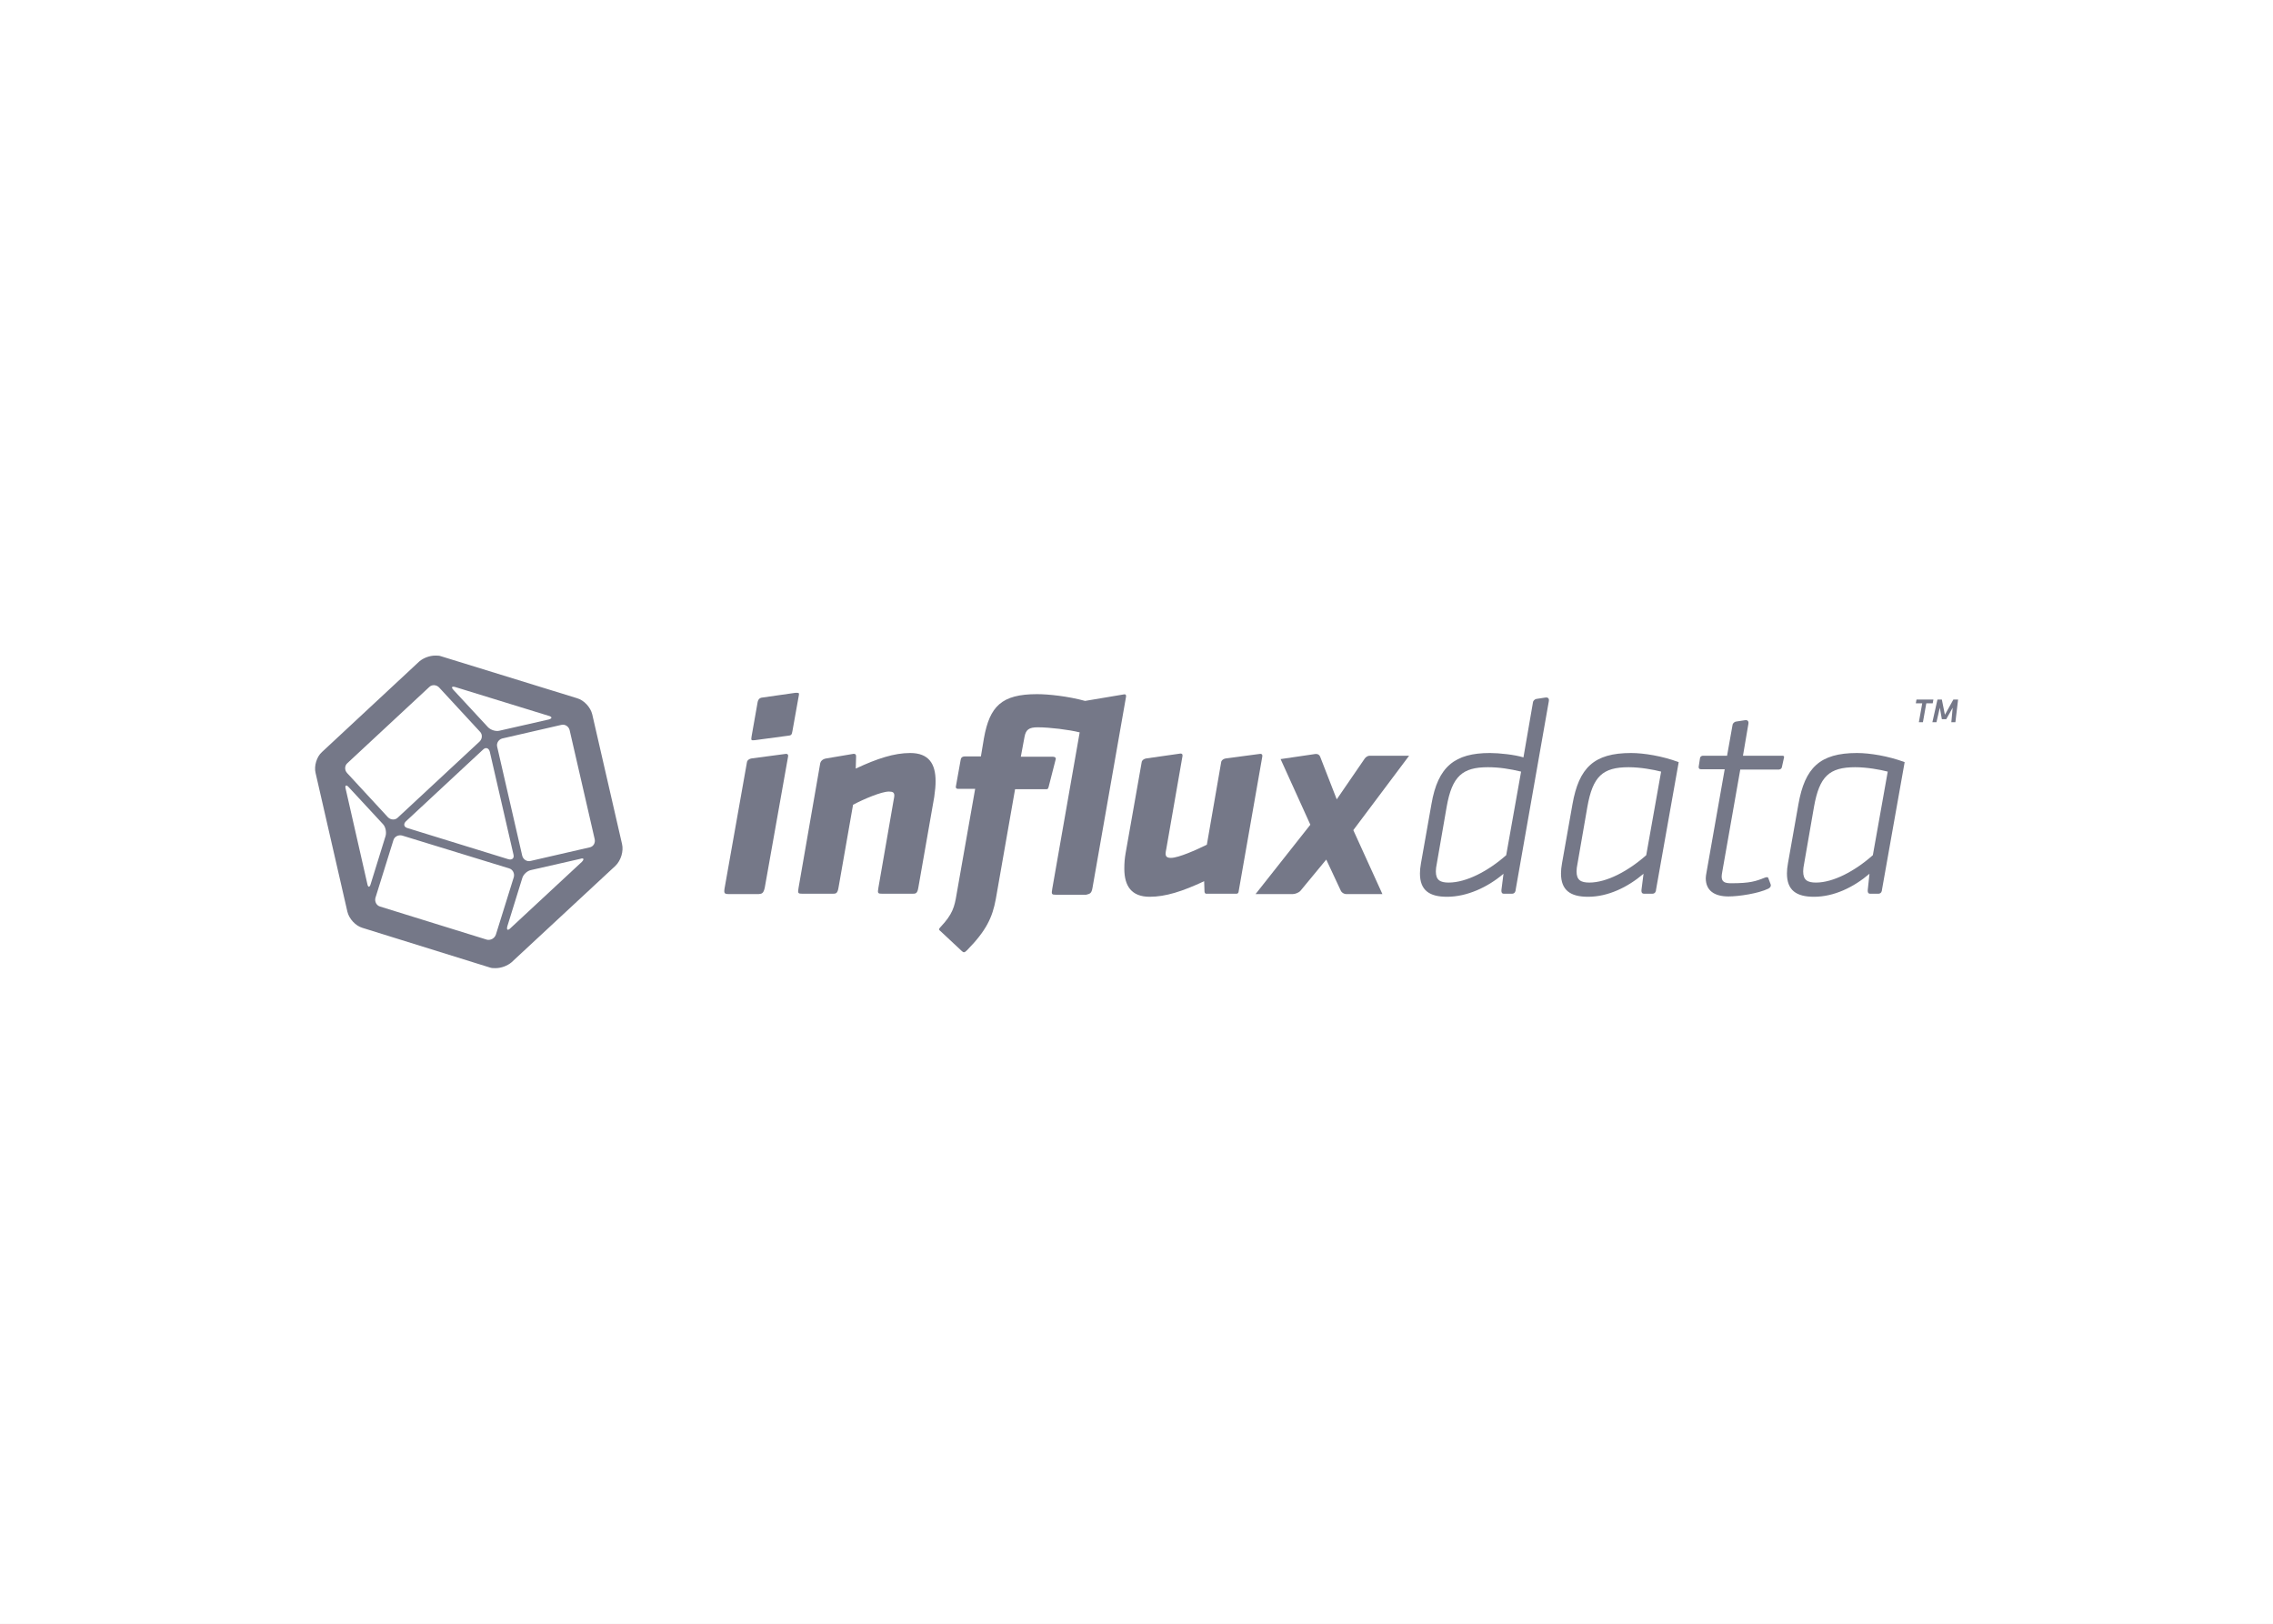
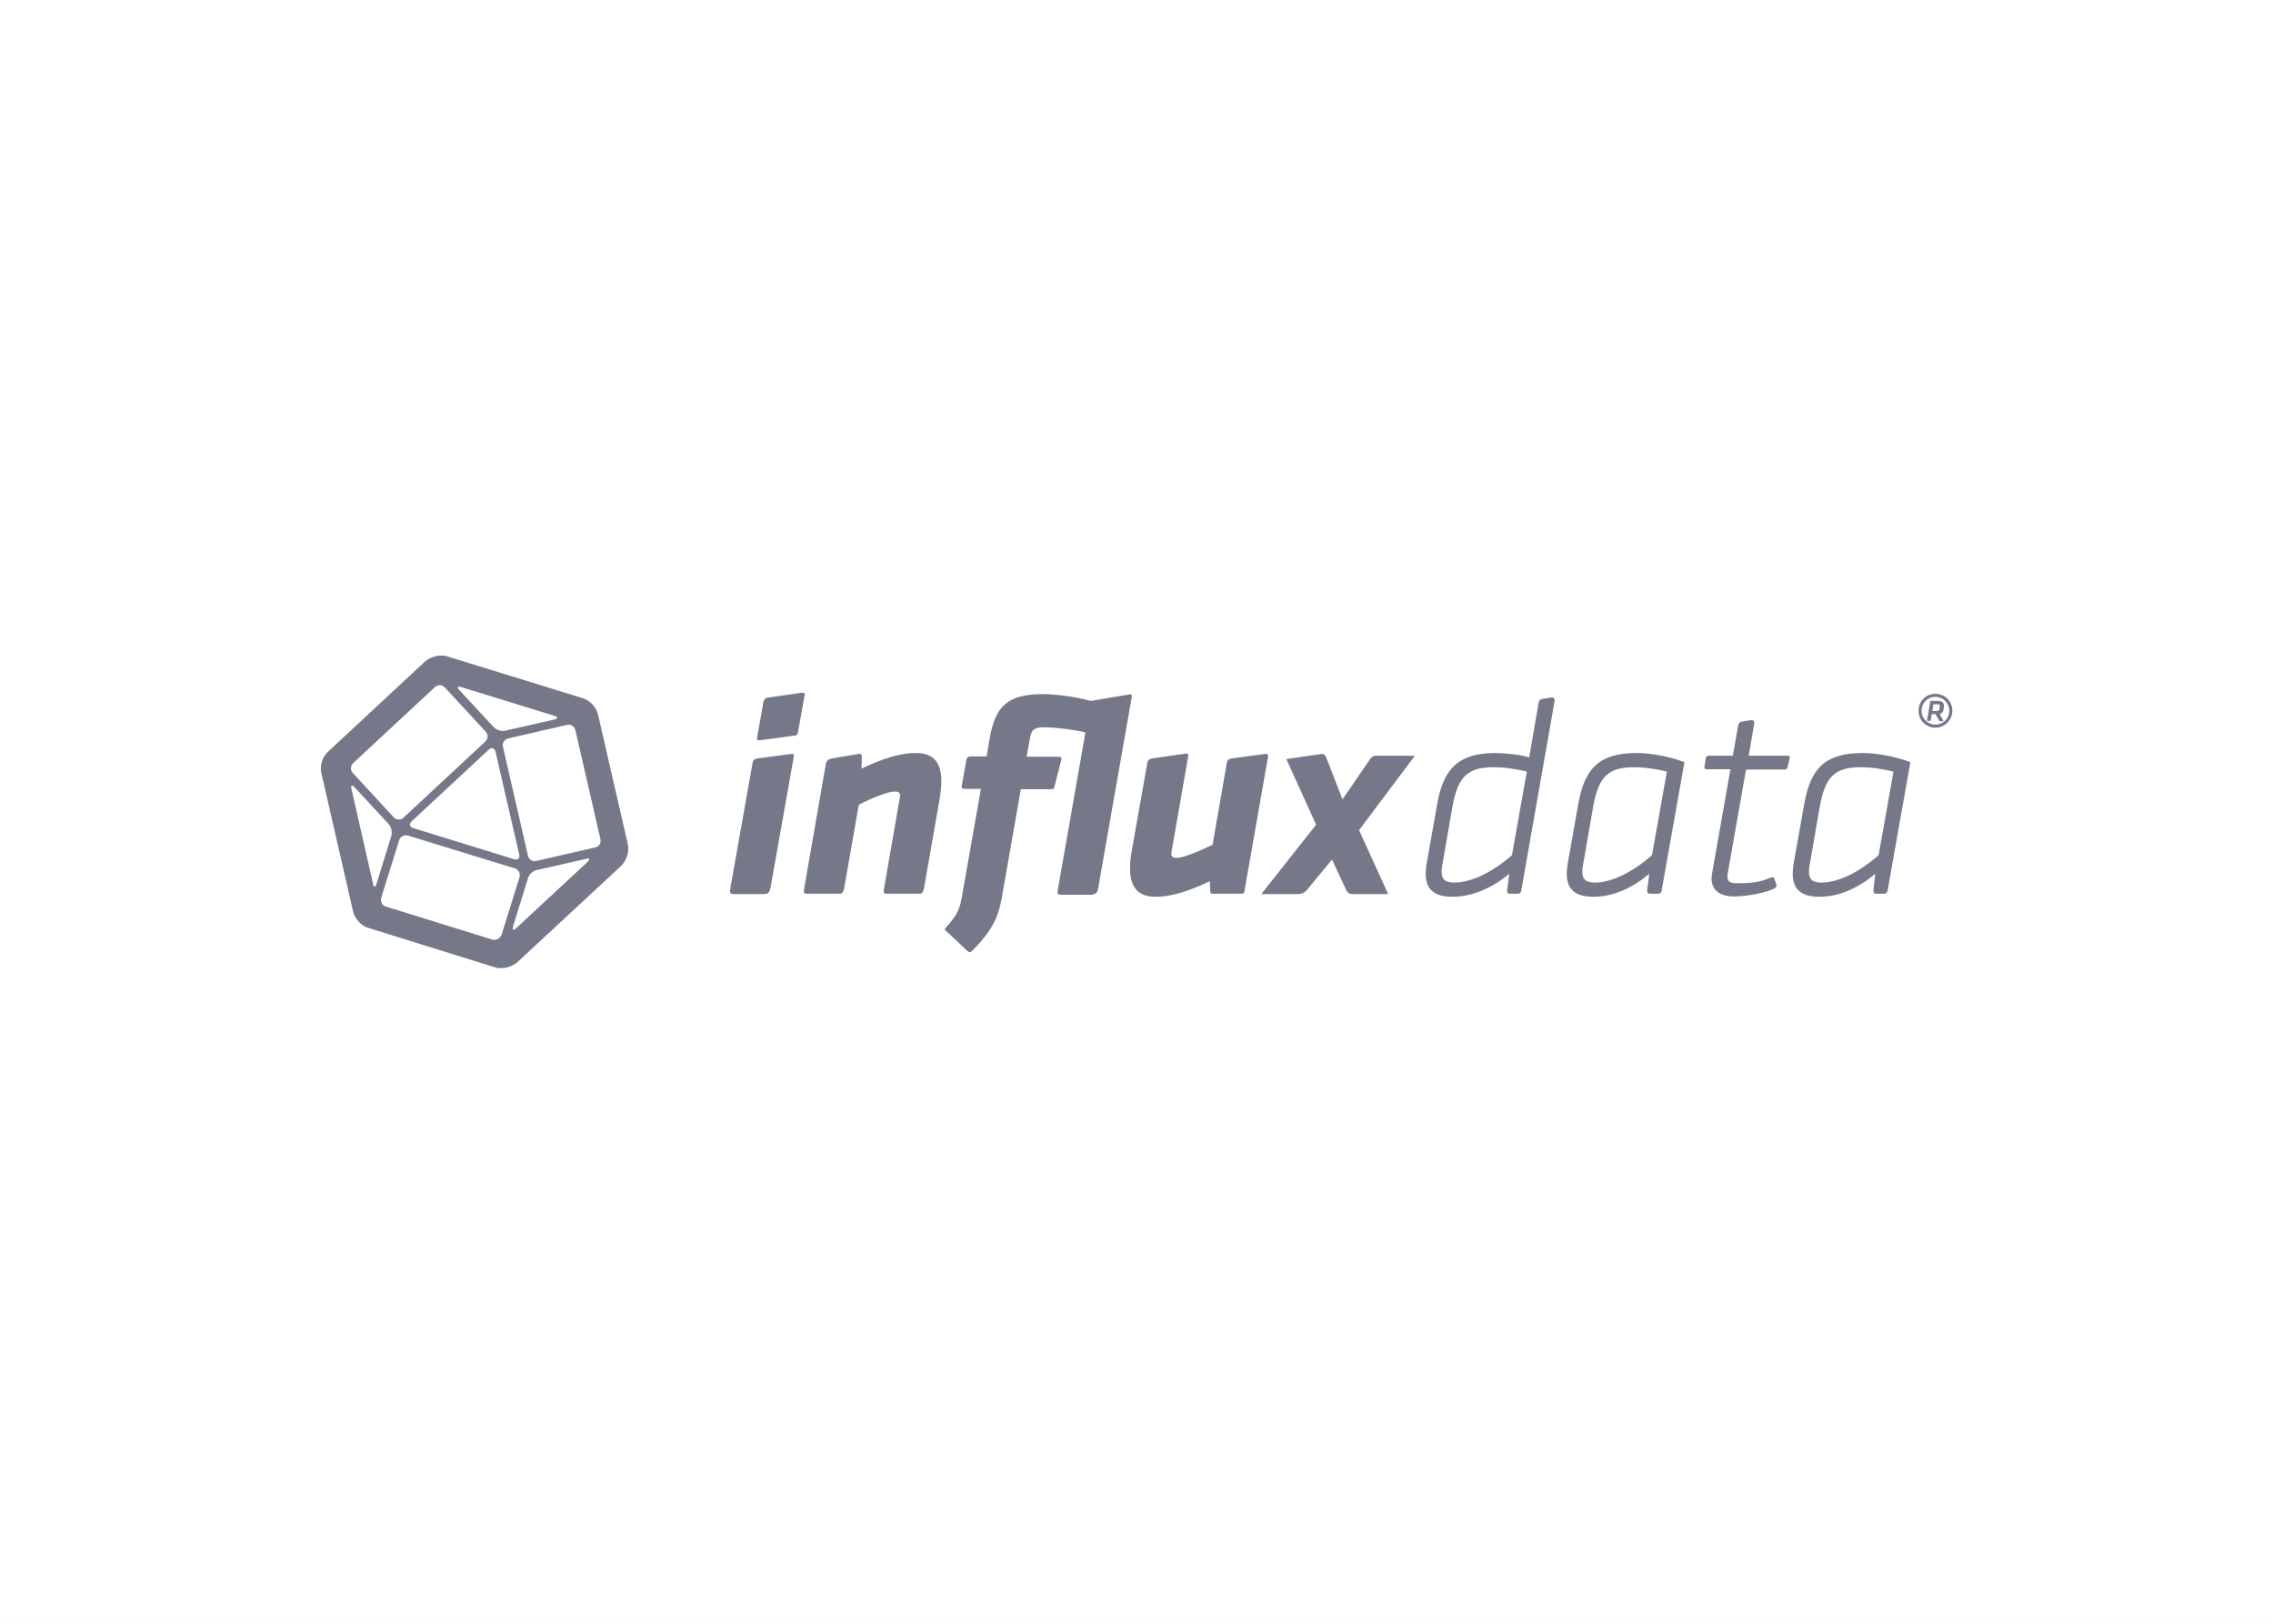
- <svg xmlns="http://www.w3.org/2000/svg" version="1.1" id="Layer_1" x="0px" y="0px" viewBox="-59 67 672 480" style="enable-background:new -59 67 672 480;" xml:space="preserve">
+ <svg xmlns="http://www.w3.org/2000/svg" version="1.1" id="Layer_1" x="0px" y="0px" viewBox="36 161 672 480" style="enable-background:new 36 161 672 480;" xml:space="preserve">
  <style type="text/css">
	.st0{fill:#FFFFFF;}
	.st1{fill:#757888;}
</style>
-   <rect x="-59" y="67" class="st0" width="672" height="480" />
+   <rect x="36" y="161" class="st0" width="672" height="480" />
  <g>
-     <path class="st1" d="M124.9,316.5l-8.8-38.3c-0.5-2.1-2.4-4.2-4.5-4.8L71.4,261c-0.5-0.2-1.1-0.2-1.7-0.2c-1.7,0-3.5,0.7-4.7,1.7   l-28.8,26.8c-1.6,1.4-2.4,4.2-1.9,6.2l9.4,41c0.5,2.1,2.4,4.2,4.5,4.8L85.8,353c0.5,0.2,1.1,0.2,1.7,0.2c1.7,0,3.5-0.7,4.7-1.7   l30.8-28.6C124.6,321.3,125.4,318.6,124.9,316.5z M75.6,270.1l27.6,8.5c1.1,0.3,1.1,0.8,0,1.1L88.7,283c-1.1,0.3-2.6-0.2-3.4-1   l-10.1-10.9C74.3,270.2,74.5,269.8,75.6,270.1z M92.8,319.6c0.3,1.1-0.4,1.7-1.5,1.4l-29.8-9.2c-1.1-0.3-1.3-1.2-0.5-2l22.8-21.2   c0.8-0.8,1.7-0.5,2,0.6L92.8,319.6z M43.7,292.6l24.2-22.5c0.8-0.8,2.1-0.7,2.9,0.1l12.1,13.1c0.8,0.8,0.7,2.1-0.1,2.9l-24.2,22.5   c-0.8,0.8-2.1,0.7-2.9-0.1l-12.1-13.1C42.8,294.6,42.9,293.3,43.7,292.6z M49.6,328.3l-6.4-28.1c-0.3-1.1,0.2-1.3,0.9-0.5   l10.1,10.9c0.8,0.8,1.1,2.4,0.8,3.5l-4.4,14.2C50.3,329.4,49.8,329.4,49.6,328.3z M85,344.8L53.4,335c-1.1-0.3-1.7-1.5-1.4-2.6   l5.3-17c0.3-1.1,1.5-1.7,2.6-1.4l31.6,9.7c1.1,0.3,1.7,1.5,1.4,2.6l-5.3,17C87.2,344.4,86.1,345,85,344.8z M113,321.8l-21.1,19.6   c-0.8,0.8-1.2,0.5-0.9-0.6l4.4-14.2c0.3-1.1,1.5-2.2,2.6-2.4l14.5-3.3C113.6,320.5,113.8,321,113,321.8z M115.3,317.5l-17.4,4   c-1.1,0.3-2.2-0.4-2.5-1.5L88,287.8c-0.3-1.1,0.4-2.2,1.5-2.5l17.4-4c1.1-0.3,2.2,0.4,2.5,1.5l7.4,32.2   C117.1,316.2,116.4,317.3,115.3,317.5z" />
+     <path class="st1" d="M221.6,410.5l-8.8-38.3c-0.5-2.1-2.4-4.2-4.5-4.8L168.1,355c-0.5-0.2-1.1-0.2-1.7-0.2c-1.7,0-3.5,0.7-4.7,1.7   l-28.8,26.8c-1.6,1.4-2.4,4.2-1.9,6.2l9.4,41c0.5,2.1,2.4,4.2,4.5,4.8l37.6,11.7c0.5,0.2,1.1,0.2,1.7,0.2c1.7,0,3.5-0.7,4.7-1.7   l30.8-28.6C221.3,415.3,222.1,412.6,221.6,410.5z M172.3,364.1l27.6,8.5c1.1,0.3,1.1,0.8,0,1.1l-14.5,3.3c-1.1,0.3-2.6-0.2-3.4-1   l-10.1-10.9C171,364.2,171.2,363.8,172.3,364.1z M189.5,413.6c0.3,1.1-0.4,1.7-1.5,1.4l-29.8-9.2c-1.1-0.3-1.3-1.2-0.5-2l22.8-21.2   c0.8-0.8,1.7-0.5,2,0.6L189.5,413.6z M140.4,386.6l24.2-22.5c0.8-0.8,2.1-0.7,2.9,0.1l12.1,13.1c0.8,0.8,0.7,2.1-0.1,2.9   l-24.2,22.5c-0.8,0.8-2.1,0.7-2.9-0.1l-12.1-13.1C139.5,388.6,139.6,387.3,140.4,386.6z M146.3,422.3l-6.4-28.1   c-0.3-1.1,0.2-1.3,0.9-0.5l10.1,10.9c0.8,0.8,1.1,2.4,0.8,3.5l-4.4,14.2C147,423.4,146.5,423.4,146.3,422.3z M181.7,438.8   l-31.6-9.8c-1.1-0.3-1.7-1.5-1.4-2.6l5.3-17c0.3-1.1,1.5-1.7,2.6-1.4l31.6,9.7c1.1,0.3,1.7,1.5,1.4,2.6l-5.3,17   C183.9,438.4,182.8,439,181.7,438.8z M209.7,415.8l-21.1,19.6c-0.8,0.8-1.2,0.5-0.9-0.6l4.4-14.2c0.3-1.1,1.5-2.2,2.6-2.4l14.5-3.3   C210.3,414.5,210.5,415,209.7,415.8z M212,411.5l-17.4,4c-1.1,0.3-2.2-0.4-2.5-1.5l-7.4-32.2c-0.3-1.1,0.4-2.2,1.5-2.5l17.4-4   c1.1-0.3,2.2,0.4,2.5,1.5l7.4,32.2C213.8,410.2,213.1,411.3,212,411.5z" />
    <g>
-       <path class="st1" d="M384.9,330c-0.1,1,0.3,1.2,0.7,1.2h2.4c0.9,0,1.1-0.8,1.1-1.2l9.8-55.7c0.2-1-0.5-1.2-1-1.1l0,0l-2.6,0.4    c-0.7,0.1-1.1,0.7-1.1,1.1l0,0l-2.8,16.2c-2.5-0.8-7.2-1.3-9.9-1.3c-10.4,0-15.4,4-17.3,15.1l-3.1,17.5c-0.2,1.1-0.3,2.1-0.3,3    c0,5,2.8,6.9,8,6.9c5.9,0,12-2.8,16.7-6.8L384.9,330z M369.3,327.9c-2.5,0-3.8-0.7-3.8-3.3c0-0.7,0.1-1.4,0.3-2.4l2.9-16.7    c1.6-9.1,4.7-11.7,12.2-11.7c3.3,0,6.5,0.5,9.8,1.3l-4.4,24.7C381,324.5,374.5,327.9,369.3,327.9z" />
-       <path class="st1" d="M426.3,330c-0.1,1,0.3,1.2,0.8,1.2h2.4c0.9,0,1.1-0.8,1.1-1.2l0,0l6.7-37.7c-4.8-1.8-10.3-2.7-14.1-2.7    c-11,0-15.4,4.4-17.3,15.1l-3.1,17.5c-0.2,1.1-0.3,2.1-0.3,3c0,5,2.8,6.9,8,6.9c5.9,0,11.7-2.8,16.4-6.8L426.3,330z M410.9,327.9    c-2.5,0-3.8-0.7-3.8-3.3c0-0.7,0.1-1.4,0.3-2.4l2.9-16.7c1.6-9,4.5-11.7,12.2-11.7c3.4,0,7.3,0.7,9.6,1.3l-4.4,24.7    C422.4,324.5,416,327.9,410.9,327.9z" />
-       <path class="st1" d="M493.2,330c-0.1,1,0.3,1.2,0.7,1.2h2.4c0.9,0,1.1-0.8,1.1-1.2l0,0l6.7-37.7c-4.8-1.8-10.3-2.7-14.1-2.7    c-11,0-15.4,4.4-17.3,15.1l-3.1,17.5c-0.2,1.1-0.3,2.1-0.3,3c0,5,2.8,6.9,8,6.9c5.9,0,11.7-2.8,16.4-6.8L493.2,330z M477.9,327.9    c-2.5,0-3.8-0.7-3.8-3.3c0-0.7,0.1-1.4,0.3-2.4l2.9-16.7c1.6-9,4.5-11.7,12.2-11.7c3.4,0,7.3,0.7,9.6,1.3l-4.4,24.7    C489.4,324.5,483,327.9,477.9,327.9z" />
+       <path class="st1" d="M481.6,424c-0.1,1,0.3,1.2,0.7,1.2h2.4c0.9,0,1.1-0.8,1.1-1.2l9.8-55.7c0.2-1-0.5-1.2-1-1.1l0,0l-2.6,0.4    c-0.7,0.1-1.1,0.7-1.1,1.1l0,0l-2.8,16.2c-2.5-0.8-7.2-1.3-9.9-1.3c-10.4,0-15.4,4-17.3,15.1l-3.1,17.5c-0.2,1.1-0.3,2.1-0.3,3    c0,5,2.8,6.9,8,6.9c5.9,0,12-2.8,16.7-6.8L481.6,424z M466,421.9c-2.5,0-3.8-0.7-3.8-3.3c0-0.7,0.1-1.4,0.3-2.4l2.9-16.7    c1.6-9.1,4.7-11.7,12.2-11.7c3.3,0,6.5,0.5,9.8,1.3l-4.4,24.7C477.7,418.5,471.2,421.9,466,421.9z" />
+       <path class="st1" d="M523,424c-0.1,1,0.3,1.2,0.8,1.2h2.4c0.9,0,1.1-0.8,1.1-1.2l0,0l6.7-37.7c-4.8-1.8-10.3-2.7-14.1-2.7    c-11,0-15.4,4.4-17.3,15.1l-3.1,17.5c-0.2,1.1-0.3,2.1-0.3,3c0,5,2.8,6.9,8,6.9c5.9,0,11.7-2.8,16.4-6.8L523,424z M507.6,421.9    c-2.5,0-3.8-0.7-3.8-3.3c0-0.7,0.1-1.4,0.3-2.4l2.9-16.7c1.6-9,4.5-11.7,12.2-11.7c3.4,0,7.3,0.7,9.6,1.3l-4.4,24.7    C519.1,418.5,512.7,421.9,507.6,421.9z" />
+       <path class="st1" d="M589.9,424c-0.1,1,0.3,1.2,0.7,1.2h2.4c0.9,0,1.1-0.8,1.1-1.2l0,0l6.7-37.7c-4.8-1.8-10.3-2.7-14.1-2.7    c-11,0-15.4,4.4-17.3,15.1l-3.1,17.5c-0.2,1.1-0.3,2.1-0.3,3c0,5,2.8,6.9,8,6.9c5.9,0,11.7-2.8,16.4-6.8L589.9,424z M574.6,421.9    c-2.5,0-3.8-0.7-3.8-3.3c0-0.7,0.1-1.4,0.3-2.4l2.9-16.7c1.6-9,4.5-11.7,12.2-11.7c3.4,0,7.3,0.7,9.6,1.3l-4.4,24.7    C586.1,418.5,579.7,421.9,574.6,421.9z" />
      <g>
-         <path class="st1" d="M453.8,280.4L453.8,280.4L453.8,280.4z" />
-         <path class="st1" d="M467.8,293.8L467.8,293.8l0.6-2.7c0.2-0.7-0.2-0.7-0.6-0.7h-11.5l1.6-9.4l0,0c0.2-1-0.5-1.2-1-1.1l0,0     l-2.6,0.4l0,0c-0.7,0.1-1.1,0.7-1.1,1.1l0,0l-1.6,9h-7.1c-0.2,0-0.8,0.1-0.9,0.7l-0.4,2.6l0,0c0,0.2,0,0.7,0.7,0.7h7l-5.4,30.6     c-0.1,0.6-0.2,1.1-0.2,1.6c0,3.7,2.6,5.4,6.7,5.4c3.2,0,8.9-0.9,11.8-2.3c0.9-0.5,0.8-1.1,0.6-1.5l0,0l-0.6-1.6     c-0.1-0.4-0.6-0.3-0.9-0.2l0,0c-2.8,1.1-4.4,1.7-10.1,1.7c-1.9,0-2.8-0.4-2.8-2c0-0.4,0.1-0.9,0.2-1.5l5.3-30.1h11.4     C467.5,294.4,467.7,294.2,467.8,293.8z" />
+         <path class="st1" d="M550.5,374.4L550.5,374.4L550.5,374.4z" />
+         <path class="st1" d="M564.5,387.8L564.5,387.8l0.6-2.7c0.2-0.7-0.2-0.7-0.6-0.7H553l1.6-9.4l0,0c0.2-1-0.5-1.2-1-1.1l0,0     l-2.6,0.4l0,0c-0.7,0.1-1.1,0.7-1.1,1.1l0,0l-1.6,9h-7.1c-0.2,0-0.8,0.1-0.9,0.7l-0.4,2.6l0,0c0,0.2,0,0.7,0.7,0.7h7l-5.4,30.6     c-0.1,0.6-0.2,1.1-0.2,1.6c0,3.7,2.6,5.4,6.7,5.4c3.2,0,8.9-0.9,11.8-2.3c0.9-0.5,0.8-1.1,0.6-1.5l0,0l-0.6-1.6     c-0.1-0.4-0.6-0.3-0.9-0.2l0,0c-2.8,1.1-4.4,1.7-10.1,1.7c-1.9,0-2.8-0.4-2.8-2c0-0.4,0.1-0.9,0.2-1.5l5.3-30.1h11.4     C564.2,388.4,564.4,388.2,564.5,387.8z" />
      </g>
-       <path class="st1" d="M357.6,290.4h-11.7c-0.5,0-1.1,0.4-1.4,0.8l-8.3,12.1l-4.9-12.6c-0.3-0.7-0.9-0.9-1.5-0.8l-10.2,1.5l8.8,19.4    l-16.2,20.5h11c0.7,0,1.8-0.4,2.3-1l7.6-9.2l4.3,9.2c0.2,0.5,0.9,1,1.6,1h10.7l-8.6-18.9L357.6,290.4z" />
-       <path class="st1" d="M307.2,330.5l7-39.9c0.1-0.8-0.5-0.8-1-0.7l-9.8,1.3c-1.1,0.2-1.4,0.9-1.4,1.3l0,0l-4.2,24.2    c-3,1.5-8.4,3.9-10.6,3.9c-1.2,0-1.6-0.4-1.6-1.3c0-0.3,0.1-0.8,0.2-1.3l4.8-27.5l0,0c0.1-0.8-0.5-0.8-0.9-0.7l-9.8,1.4l0,0    c-1.1,0.2-1.4,0.9-1.4,1.3l0,0l-4.7,26.6c-0.3,1.7-0.4,3-0.4,4.7c0,5.1,2.1,8.3,7.5,8.3c4.7,0,9.7-1.6,16.1-4.6l0.1,3    c0,0.2,0.1,0.7,0.5,0.7h9C307,331.2,307.2,330.8,307.2,330.5z" />
-       <path class="st1" d="M210.1,289.6c-4.7,0-9.7,1.6-16.1,4.6l0.1-3.6c0-0.9-0.7-0.8-1.1-0.7l-7.7,1.3l0,0c-1.3,0.2-1.7,1-1.8,1.4    l-6.4,36.8l0,0c-0.3,1.7-0.2,1.8,1.2,1.8h8.8c1,0,1.5,0,1.8-1.8l4.3-24.5c3.2-1.7,8.4-3.9,10.6-3.9c1.2,0,1.6,0.3,1.6,1.2    c0,0.3-0.1,0.8-0.2,1.3l-4.5,25.9l0,0c-0.3,1.7-0.2,1.8,1.2,1.8h8.8c1,0,1.5,0,1.8-1.8l4.7-26.8c0.3-2.1,0.4-3.3,0.4-4.7    C217.6,292.8,215.6,289.6,210.1,289.6z" />
+       <path class="st1" d="M454.3,384.4h-11.7c-0.5,0-1.1,0.4-1.4,0.8l-8.3,12.1l-4.9-12.6c-0.3-0.7-0.9-0.9-1.5-0.8l-10.2,1.5l8.8,19.4    l-16.2,20.5h11c0.7,0,1.8-0.4,2.3-1l7.6-9.2l4.3,9.2c0.2,0.5,0.9,1,1.6,1h10.7l-8.6-18.9L454.3,384.4z" />
+       <path class="st1" d="M403.9,424.5l7-39.9c0.1-0.8-0.5-0.8-1-0.7l-9.8,1.3c-1.1,0.2-1.4,0.9-1.4,1.3l0,0l-4.2,24.2    c-3,1.5-8.4,3.9-10.6,3.9c-1.2,0-1.6-0.4-1.6-1.3c0-0.3,0.1-0.8,0.2-1.3l4.8-27.5l0,0c0.1-0.8-0.5-0.8-0.9-0.7l-9.8,1.4l0,0    c-1.1,0.2-1.4,0.9-1.4,1.3l0,0l-4.7,26.6c-0.3,1.7-0.4,3-0.4,4.7c0,5.1,2.1,8.3,7.5,8.3c4.7,0,9.7-1.6,16.1-4.6l0.1,3    c0,0.2,0.1,0.7,0.5,0.7h9C403.7,425.2,403.9,424.8,403.9,424.5z" />
+       <path class="st1" d="M306.8,383.6c-4.7,0-9.7,1.6-16.1,4.6l0.1-3.6c0-0.9-0.7-0.8-1.1-0.7l-7.7,1.3l0,0c-1.3,0.2-1.7,1-1.8,1.4    l-6.4,36.8l0,0c-0.3,1.7-0.2,1.8,1.2,1.8h8.8c1,0,1.5,0,1.8-1.8l4.3-24.5c3.2-1.7,8.4-3.9,10.6-3.9c1.2,0,1.6,0.3,1.6,1.2    c0,0.3-0.1,0.8-0.2,1.3l-4.5,25.9l0,0c-0.3,1.7-0.2,1.8,1.2,1.8h8.8c1,0,1.5,0,1.8-1.8l4.7-26.8c0.3-2.1,0.4-3.3,0.4-4.7    C314.3,386.8,312.3,383.6,306.8,383.6z" />
      <g>
-         <path class="st1" d="M176.2,271.8l-9.8,1.4c-1.1,0.1-1.3,0.9-1.4,1.3l-1.8,10.2c-0.2,1.2-0.1,1.2,1,1.1l9.7-1.3l0,0     c1-0.1,1.2-0.2,1.4-1.5l0,0l1.9-10.6C177.3,271.8,177.1,271.8,176.2,271.8z" />
-         <path class="st1" d="M162,291.3L162,291.3L162,291.3z" />
-         <path class="st1" d="M167.1,329.4L167.1,329.4l6.9-38.8c0.1-0.8-0.5-0.8-1-0.7l-9.8,1.3l0,0c-1.1,0.2-1.4,0.9-1.4,1.3l0,0     l-6.6,37.2c-0.2,1.4,0,1.6,1.3,1.6h8.8C166.2,331.2,166.7,331.2,167.1,329.4z" />
+         <path class="st1" d="M272.9,365.8l-9.8,1.4c-1.1,0.1-1.3,0.9-1.4,1.3l-1.8,10.2c-0.2,1.2-0.1,1.2,1,1.1l9.7-1.3l0,0     c1-0.1,1.2-0.2,1.4-1.5l0,0l1.9-10.6C274,365.8,273.8,365.8,272.9,365.8z" />
+         <path class="st1" d="M258.7,385.3L258.7,385.3L258.7,385.3z" />
+         <path class="st1" d="M263.8,423.4L263.8,423.4l6.9-38.8c0.1-0.8-0.5-0.8-1-0.7l-9.8,1.3l0,0c-1.1,0.2-1.4,0.9-1.4,1.3l0,0     l-6.6,37.2c-0.2,1.4,0,1.6,1.3,1.6h8.8C262.9,425.2,263.4,425.2,263.8,423.4z" />
      </g>
-       <path class="st1" d="M264,329.4l9.9-56.4c0.1-0.8-0.3-0.8-0.8-0.7l-11.3,1.9c-5.1-1.4-10.9-2-14.2-2c-10.5,0-14,3.6-15.7,13    l-0.9,5.4h-4.6c-1.2,0-1.3,0.6-1.4,1.1l0,0l-1.4,7.8c-0.1,0.3,0.1,0.7,0.6,0.7h5.1l-5.5,31.2c-0.6,3.7-1.2,5.9-4.7,9.6l0,0    c-0.7,0.7-0.5,0.9,0,1.3l0,0l6.2,5.8l0,0c0.6,0.6,0.9,0.5,1.6-0.2c5.7-5.8,7.5-9.7,8.5-15.1l5.7-32.5h9.1c0.5,0,0.6,0,0.8-0.6l0,0    l2.1-8.2l0,0c0.2-0.6-0.4-0.8-0.8-0.8h-9.5l1.1-5.9c0.4-2.1,1.3-2.8,3.9-2.8c3.5,0,9.2,0.7,12.4,1.5l-8.1,46.2l0,0    c-0.3,1.7-0.2,1.8,1.2,1.8h8.8C263.2,331.2,263.7,331.2,264,329.4z" />
+       <path class="st1" d="M360.7,423.4l9.9-56.4c0.1-0.8-0.3-0.8-0.8-0.7l-11.3,1.9c-5.1-1.4-10.9-2-14.2-2c-10.5,0-14,3.6-15.7,13    l-0.9,5.4h-4.6c-1.2,0-1.3,0.6-1.4,1.1l0,0l-1.4,7.8c-0.1,0.3,0.1,0.7,0.6,0.7h5.1l-5.5,31.2c-0.6,3.7-1.2,5.9-4.7,9.6l0,0    c-0.7,0.7-0.5,0.9,0,1.3l0,0l6.2,5.8l0,0c0.6,0.6,0.9,0.5,1.6-0.2c5.7-5.8,7.5-9.7,8.5-15.1l5.7-32.5h9.1c0.5,0,0.6,0,0.8-0.6l0,0    l2.1-8.2l0,0c0.2-0.6-0.4-0.8-0.8-0.8h-9.5l1.1-5.9c0.4-2.1,1.3-2.8,3.9-2.8c3.5,0,9.2,0.7,12.4,1.5l-8.1,46.2l0,0    c-0.3,1.7-0.2,1.8,1.2,1.8h8.8C359.9,425.2,360.4,425.2,360.7,423.4z" />
    </g>
-     <g>
-       <path class="st1" d="M509.5,280.5h-1.2l1-5.6h-1.9l0.2-1.1h5l-0.2,1.1h-1.9L509.5,280.5z" />
-       <path class="st1" d="M518.3,276.2l-1.9,3.4h-1.3l-0.6-3.4l-1,4.3h-1.2l1.5-6.7h1.3l0.9,4.5l2.5-4.5h1.4l-0.8,6.7h-1.2L518.3,276.2    z" />
-     </g>
+     <path class="st1" d="M608.2,372.1h-1.1l-0.3,2h-1.1l1-5.9h2.2c1.2,0,1.8,0.5,1.8,1.3c0,0.1,0,0.2,0,0.4l-0.1,0.8   c-0.1,0.8-0.4,1.1-1.1,1.4l1.1,2.1h-1.2L608.2,372.1z M609.5,369.9c0-0.1,0-0.2,0-0.2c0-0.4-0.2-0.5-0.7-0.5h-1.2l-0.3,2h1.2   c0.7,0,0.8-0.2,0.9-0.7L609.5,369.9z M608.2,376.1c-2.8,0-5-2.2-5-5s2.2-5,5-5c2.8,0,5,2.2,5,5S610.9,376.1,608.2,376.1z    M608.2,367c-2.3,0-4.1,1.8-4.1,4.1s1.8,4.1,4.1,4.1c2.3,0,4.1-1.8,4.1-4.1S610.4,367,608.2,367z" />
  </g>
</svg>
